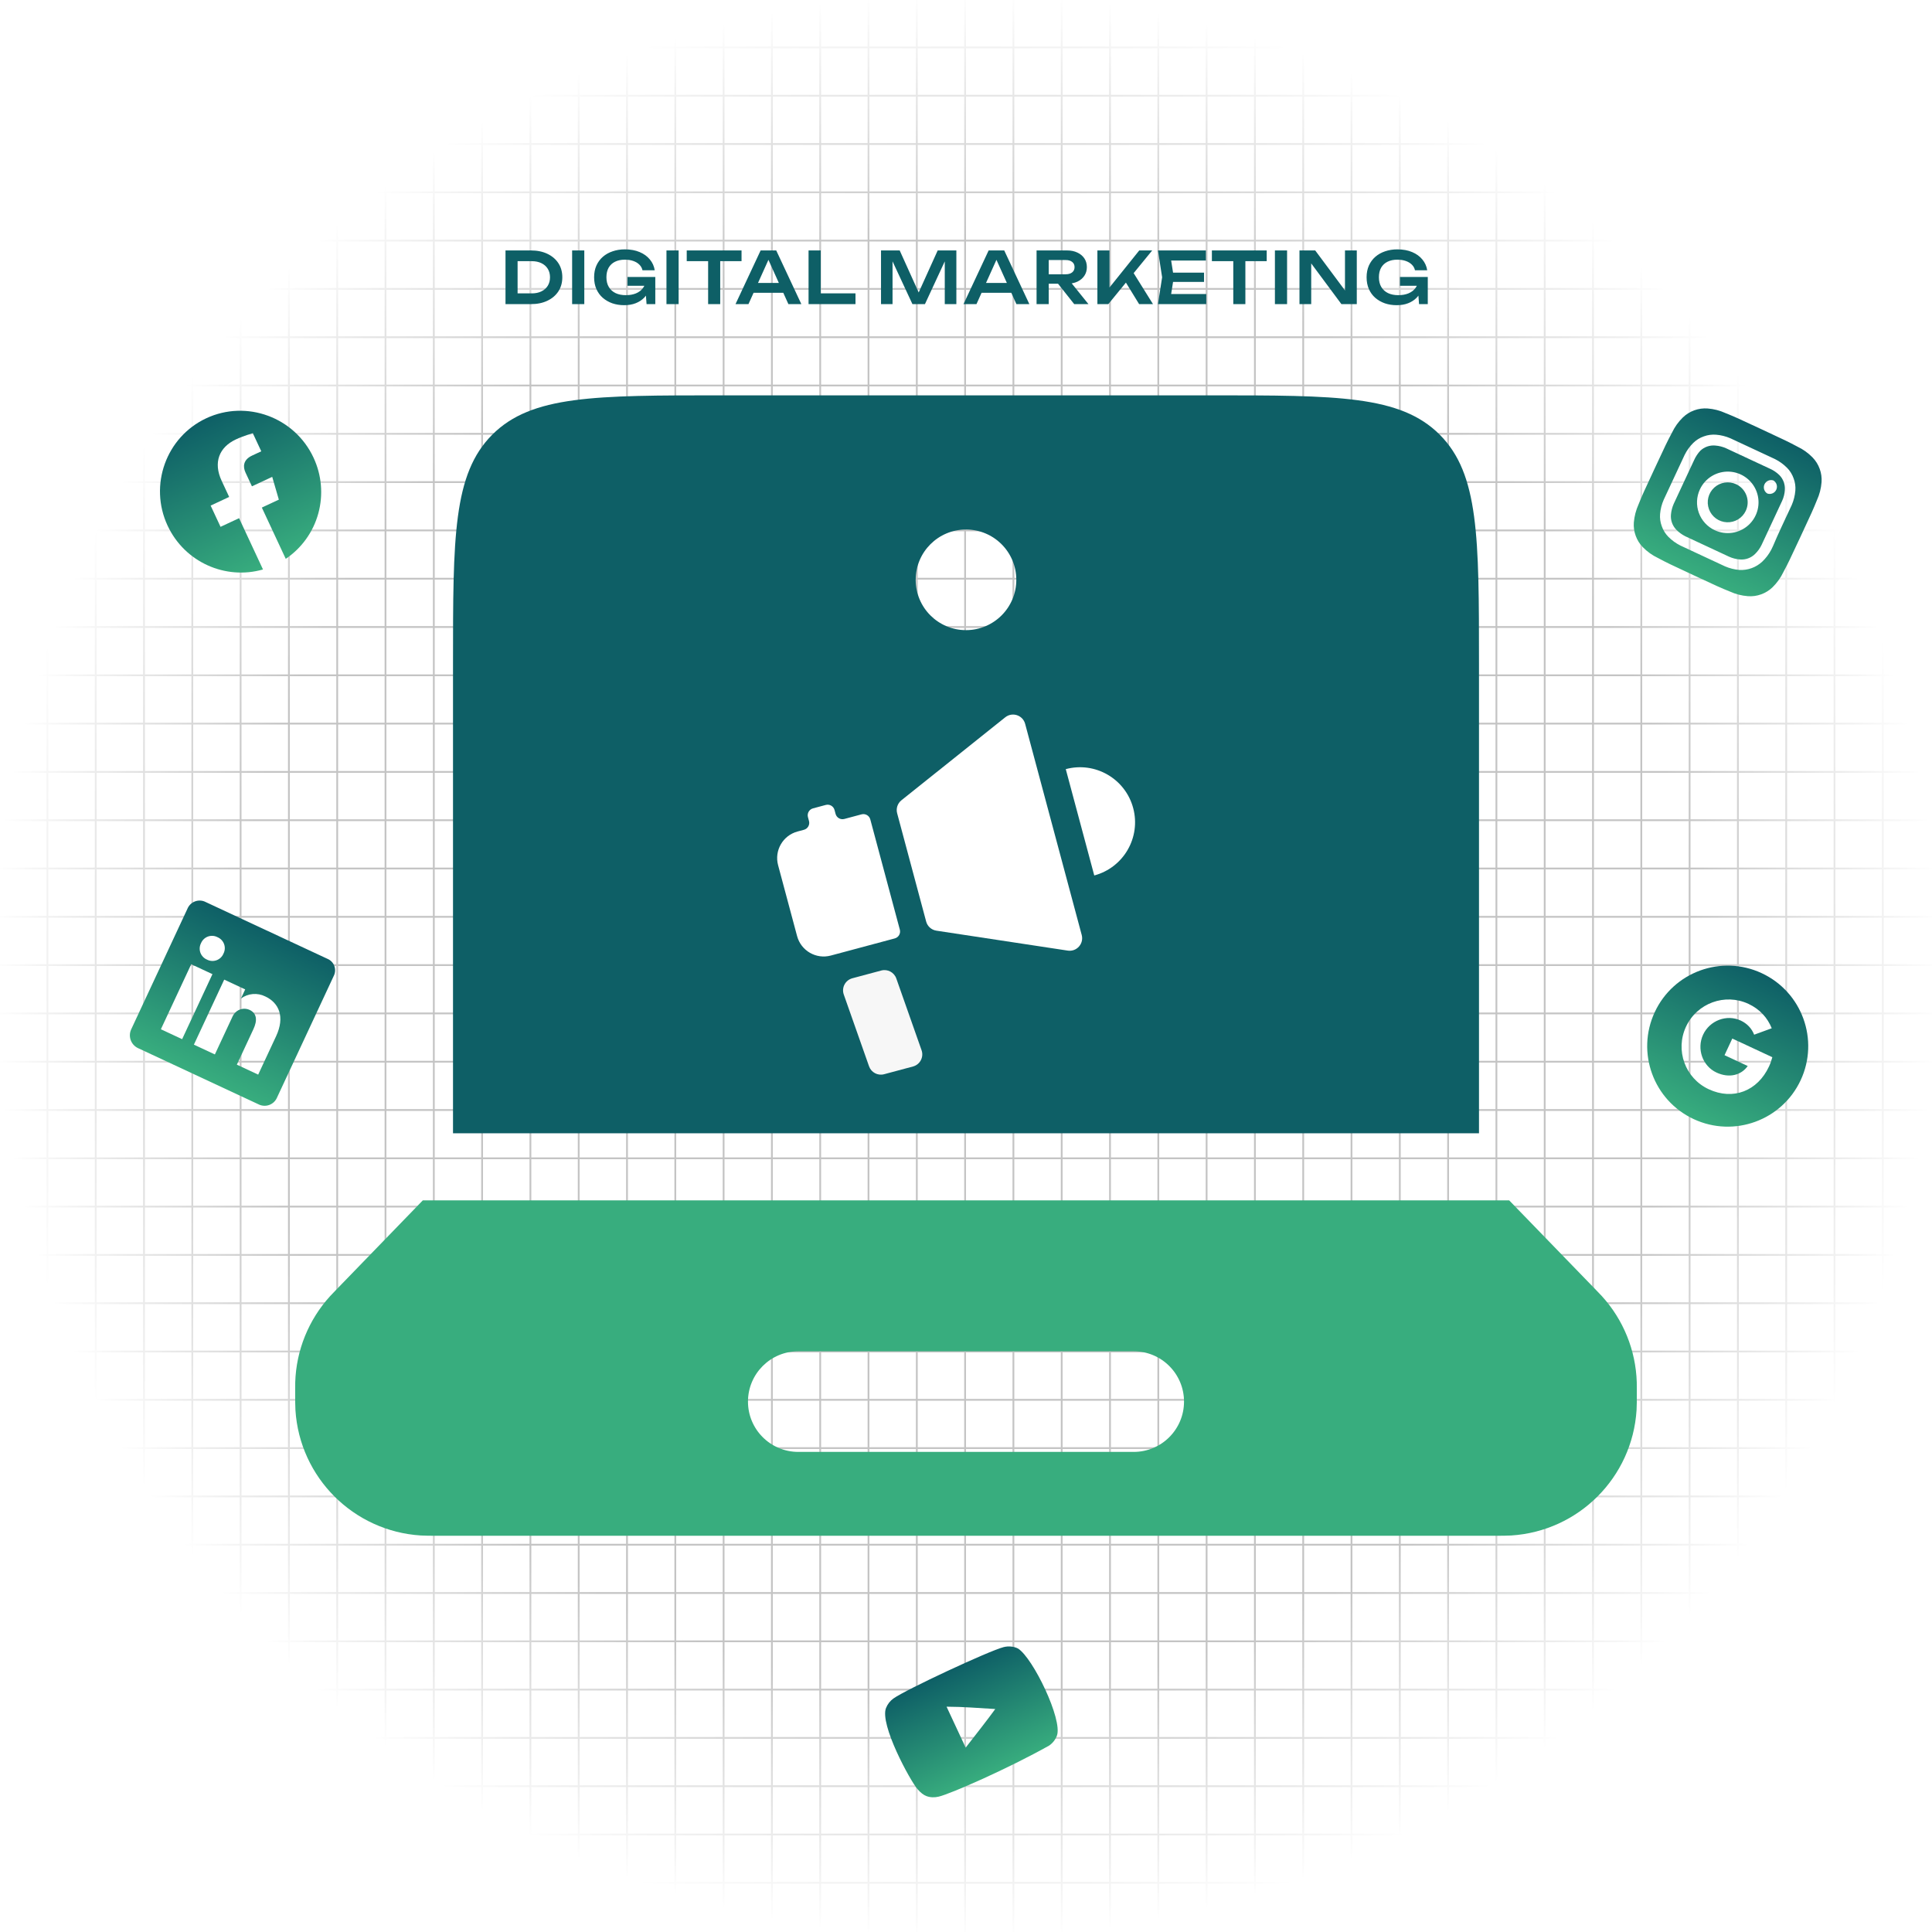
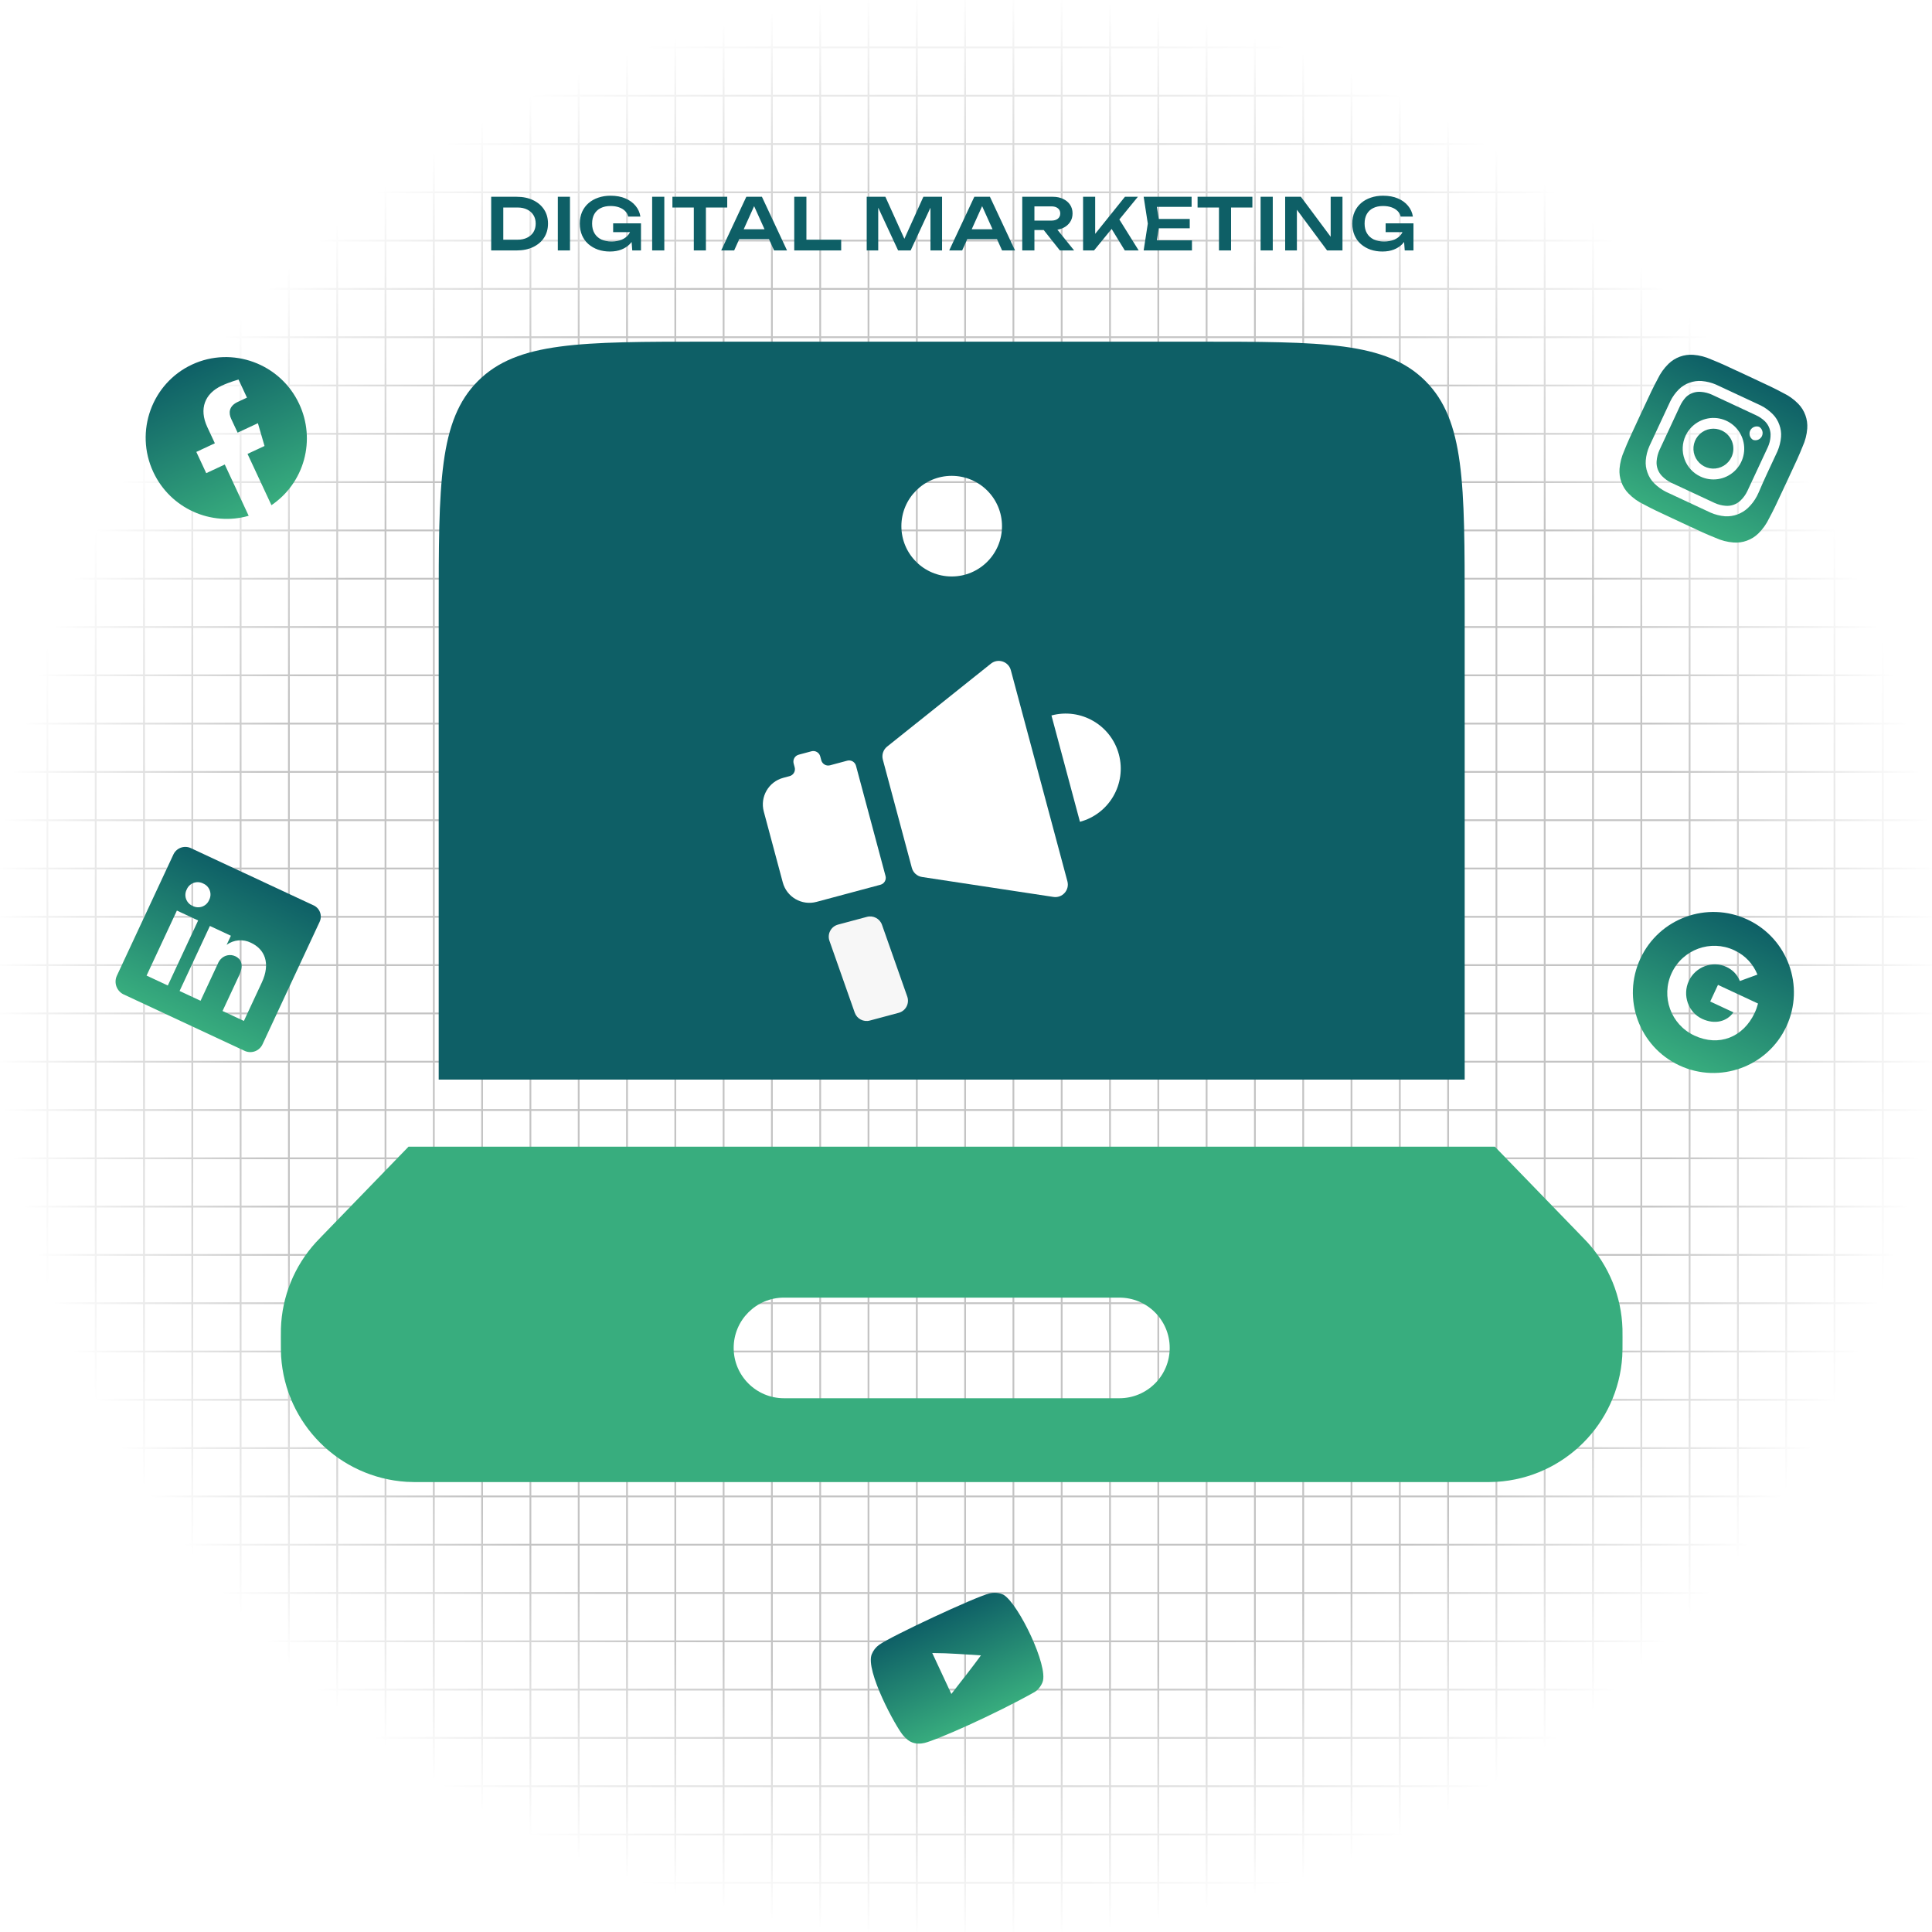
<svg xmlns="http://www.w3.org/2000/svg" width="1080" height="1080" viewBox="0 0 1080 1080" fill="none">
  <g clip-path="url(#clip0_240_99)">
    <rect width="1080" height="1080" fill="white" />
    <line y1="26.5" x2="1080" y2="26.5" stroke="#C4C4C4" />
    <line y1="53.5" x2="1080" y2="53.5" stroke="#C4C4C4" />
    <line y1="80.5" x2="1080" y2="80.5" stroke="#C4C4C4" />
    <line y1="107.5" x2="1080" y2="107.5" stroke="#C4C4C4" />
    <line y1="134.5" x2="1080" y2="134.5" stroke="#C4C4C4" />
    <line y1="161.5" x2="1080" y2="161.5" stroke="#C4C4C4" />
    <line y1="188.5" x2="1080" y2="188.5" stroke="#C4C4C4" />
    <line y1="215.5" x2="1080" y2="215.5" stroke="#C4C4C4" />
    <line y1="242.5" x2="1080" y2="242.5" stroke="#C4C4C4" />
    <line y1="269.5" x2="1080" y2="269.5" stroke="#C4C4C4" />
    <line y1="296.5" x2="1080" y2="296.5" stroke="#C4C4C4" />
    <line y1="323.5" x2="1080" y2="323.5" stroke="#C4C4C4" />
    <line y1="350.5" x2="1080" y2="350.5" stroke="#C4C4C4" />
    <line y1="377.5" x2="1080" y2="377.5" stroke="#C4C4C4" />
    <line y1="404.5" x2="1080" y2="404.5" stroke="#C4C4C4" />
    <line y1="431.5" x2="1080" y2="431.5" stroke="#C4C4C4" />
    <line y1="458.5" x2="1080" y2="458.5" stroke="#C4C4C4" />
    <line y1="485.5" x2="1080" y2="485.5" stroke="#C4C4C4" />
    <line y1="512.5" x2="1080" y2="512.5" stroke="#C4C4C4" />
    <line y1="539.5" x2="1080" y2="539.5" stroke="#C4C4C4" />
    <line y1="566.5" x2="1080" y2="566.5" stroke="#C4C4C4" />
    <line y1="593.5" x2="1080" y2="593.5" stroke="#C4C4C4" />
    <line y1="620.5" x2="1080" y2="620.5" stroke="#C4C4C4" />
    <line y1="647.5" x2="1080" y2="647.5" stroke="#C4C4C4" />
    <line y1="674.5" x2="1080" y2="674.5" stroke="#C4C4C4" />
    <line y1="701.5" x2="1080" y2="701.5" stroke="#C4C4C4" />
    <line y1="728.5" x2="1080" y2="728.5" stroke="#C4C4C4" />
    <line y1="755.5" x2="1080" y2="755.5" stroke="#C4C4C4" />
    <line y1="782.5" x2="1080" y2="782.5" stroke="#C4C4C4" />
    <line y1="809.5" x2="1080" y2="809.5" stroke="#C4C4C4" />
    <line y1="836.5" x2="1080" y2="836.5" stroke="#C4C4C4" />
    <line y1="863.5" x2="1080" y2="863.5" stroke="#C4C4C4" />
    <line y1="890.5" x2="1080" y2="890.5" stroke="#C4C4C4" />
    <line y1="917.5" x2="1080" y2="917.5" stroke="#C4C4C4" />
    <line y1="944.5" x2="1080" y2="944.5" stroke="#C4C4C4" />
    <line y1="971.5" x2="1080" y2="971.5" stroke="#C4C4C4" />
    <line y1="998.5" x2="1080" y2="998.5" stroke="#C4C4C4" />
    <line y1="1025.5" x2="1080" y2="1025.5" stroke="#C4C4C4" />
    <line y1="1052.5" x2="1080" y2="1052.5" stroke="#C4C4C4" />
    <line x1="26.5" y1="1080" x2="26.5" stroke="#C4C4C4" />
    <line x1="53.5" y1="1080" x2="53.5" stroke="#C4C4C4" />
    <line x1="80.5" y1="1080" x2="80.5" stroke="#C4C4C4" />
    <line x1="107.5" y1="1080" x2="107.5" stroke="#C4C4C4" />
    <line x1="134.5" y1="1080" x2="134.5" stroke="#C4C4C4" />
    <line x1="161.5" y1="1080" x2="161.5" stroke="#C4C4C4" />
    <line x1="188.5" y1="1080" x2="188.5" stroke="#C4C4C4" />
    <line x1="215.5" y1="1080" x2="215.5" stroke="#C4C4C4" />
    <line x1="242.5" y1="1080" x2="242.5" stroke="#C4C4C4" />
    <line x1="269.5" y1="1080" x2="269.5" stroke="#C4C4C4" />
    <line x1="296.5" y1="1080" x2="296.5" stroke="#C4C4C4" />
    <line x1="323.5" y1="1080" x2="323.5" stroke="#C4C4C4" />
    <line x1="350.5" y1="1080" x2="350.5" stroke="#C4C4C4" />
    <line x1="377.5" y1="1080" x2="377.5" stroke="#C4C4C4" />
    <line x1="404.5" y1="1080" x2="404.5" stroke="#C4C4C4" />
    <line x1="431.5" y1="1080" x2="431.5" stroke="#C4C4C4" />
    <line x1="458.5" y1="1080" x2="458.5" stroke="#C4C4C4" />
    <line x1="485.5" y1="1080" x2="485.5" stroke="#C4C4C4" />
    <line x1="512.5" y1="1080" x2="512.5" stroke="#C4C4C4" />
    <line x1="539.5" y1="1080" x2="539.5" stroke="#C4C4C4" />
    <line x1="566.5" y1="1080" x2="566.5" stroke="#C4C4C4" />
    <line x1="593.5" y1="1080" x2="593.5" stroke="#C4C4C4" />
    <line x1="620.5" y1="1080" x2="620.5" stroke="#C4C4C4" />
    <line x1="647.5" y1="1080" x2="647.5" stroke="#C4C4C4" />
    <line x1="674.5" y1="1080" x2="674.5" stroke="#C4C4C4" />
    <line x1="701.5" y1="1080" x2="701.5" stroke="#C4C4C4" />
    <line x1="728.5" y1="1080" x2="728.5" stroke="#C4C4C4" />
    <line x1="755.5" y1="1080" x2="755.5" stroke="#C4C4C4" />
    <line x1="782.5" y1="1080" x2="782.5" stroke="#C4C4C4" />
    <line x1="809.5" y1="1080" x2="809.5" stroke="#C4C4C4" />
    <line x1="836.5" y1="1080" x2="836.5" stroke="#C4C4C4" />
    <line x1="863.5" y1="1080" x2="863.5" stroke="#C4C4C4" />
    <line x1="890.5" y1="1080" x2="890.5" stroke="#C4C4C4" />
    <line x1="917.5" y1="1080" x2="917.5" stroke="#C4C4C4" />
    <line x1="944.5" y1="1080" x2="944.5" stroke="#C4C4C4" />
    <line x1="971.5" y1="1080" x2="971.5" stroke="#C4C4C4" />
    <line x1="998.5" y1="1080" x2="998.5" stroke="#C4C4C4" />
    <line x1="1025.5" y1="1080" x2="1025.5" stroke="#C4C4C4" />
    <line x1="1052.5" y1="1080" x2="1052.5" stroke="#C4C4C4" />
    <rect width="1080" height="1080" fill="url(#paint0_radial_240_99)" />
-     <path d="M115.338 233.798C92.906 244.257 83.127 271.201 93.686 293.845C103.233 314.319 126.084 324.352 147.011 318.332L133.645 289.669L123.286 294.499L117.749 282.625L128.108 277.794L123.888 268.744C119.095 258.467 122.537 249.982 131.876 245.627C136.322 243.554 141.334 242.164 141.334 242.164L146.05 252.278L140.912 254.674C135.854 257.033 135.734 260.927 137.242 264.162L140.832 271.86L152.17 266.573L155.872 279.304L146.369 283.735L159.735 312.399C168.635 306.393 175.091 297.389 177.936 287.012C180.782 276.635 179.831 265.568 175.254 255.809C164.695 233.165 137.769 223.338 115.338 233.798Z" fill="url(#paint1_linear_240_99)" />
-     <path d="M970.518 270.687C968.517 269.754 966.285 269.436 964.103 269.772C961.922 270.107 959.889 271.082 958.262 272.574C956.634 274.065 955.486 276.005 954.961 278.149C954.436 280.293 954.559 282.544 955.314 284.619C956.069 286.693 957.422 288.496 959.202 289.802C960.982 291.107 963.109 291.855 965.314 291.951C967.52 292.047 969.704 291.488 971.591 290.342C973.478 289.197 974.983 287.519 975.916 285.518C976.535 284.19 976.887 282.753 976.951 281.288C977.014 279.824 976.789 278.362 976.288 276.985C975.787 275.608 975.019 274.343 974.029 273.262C973.039 272.182 971.846 271.307 970.518 270.687ZM1015.68 279.58C1017.12 276.42 1018 273.029 1018.26 269.564C1018.45 267.026 1018.09 264.477 1017.22 262.085C1016.35 259.694 1014.99 257.514 1013.21 255.69C1010.78 253.204 1007.93 251.169 1004.79 249.679C999.664 246.94 998.115 246.218 984.819 240.018C971.523 233.818 969.974 233.095 964.579 230.928C961.42 229.48 958.029 228.605 954.564 228.342C952.025 228.155 949.476 228.509 947.085 229.379C944.693 230.25 942.514 231.617 940.69 233.392C938.204 235.821 936.169 238.671 934.679 241.811C931.94 246.939 931.217 248.488 925.017 261.784C918.818 275.079 918.095 276.629 915.927 282.023C914.497 285.204 913.617 288.605 913.323 292.08C913.137 294.607 913.495 297.144 914.372 299.52C915.231 301.919 916.603 304.1 918.392 305.913C920.82 308.399 923.671 310.434 926.81 311.924C931.938 314.663 933.488 315.386 946.783 321.586C960.079 327.785 961.629 328.508 967.023 330.676C970.182 332.123 973.574 332.998 977.039 333.261C979.578 333.466 982.131 333.115 984.52 332.231C986.904 331.375 989.078 330.019 990.894 328.252C993.385 325.808 995.426 322.945 996.924 319.793C999.663 314.665 1000.39 313.115 1006.59 299.819C1012.78 286.524 1013.51 284.974 1015.68 279.58ZM990.102 307.376C988.798 309.832 987.104 312.061 985.088 313.976C983.384 315.563 981.378 316.791 979.19 317.588C977.002 318.384 974.676 318.733 972.35 318.612C969.577 318.379 966.859 317.699 964.303 316.597C961.081 315.095 960.225 314.695 951.823 310.778C943.422 306.86 942.565 306.461 939.343 304.958C936.856 303.708 934.588 302.064 932.627 300.089C930.955 298.394 929.688 296.343 928.92 294.09C928.124 291.938 927.807 289.638 927.991 287.351C928.219 284.578 928.914 281.864 930.046 279.322C931.549 276.101 931.948 275.244 935.866 266.843C939.784 258.441 940.183 257.585 941.685 254.363C942.904 251.862 944.537 249.585 946.514 247.627C948.209 245.955 950.26 244.688 952.513 243.92C954.668 243.136 956.965 242.819 959.252 242.991C962.026 243.224 964.743 243.905 967.299 245.006C970.521 246.508 971.378 246.908 979.779 250.826C988.181 254.743 989.037 255.143 992.259 256.645C994.746 257.895 997.014 259.54 998.975 261.515C1000.65 263.209 1001.91 265.26 1002.68 267.513C1003.48 269.666 1003.8 271.965 1003.61 274.252C1003.38 277.026 1002.7 279.744 1001.6 282.3C1000.09 285.522 999.695 286.378 995.777 294.78C991.86 303.181 991.746 304.171 990.121 307.336L990.102 307.376ZM997.726 273.99C997.855 272.447 997.647 270.893 997.117 269.438C996.587 267.982 995.748 266.658 994.657 265.558C993.14 264.088 991.377 262.896 989.447 262.037C986.266 260.553 985.369 260.135 977.212 256.331C969.055 252.528 968.158 252.109 964.977 250.626C963.044 249.748 960.971 249.218 958.854 249.062C957.341 248.921 955.815 249.103 954.377 249.597C952.94 250.091 951.624 250.885 950.517 251.927C949.078 253.467 947.902 255.234 947.036 257.156C945.553 260.337 945.134 261.234 941.331 269.391C937.527 277.548 937.109 278.445 935.626 281.626C934.77 283.567 934.241 285.636 934.061 287.749C933.933 289.293 934.14 290.846 934.67 292.302C935.2 293.757 936.04 295.081 937.13 296.181C938.572 297.632 940.236 298.844 942.06 299.771C945.241 301.254 946.139 301.672 954.295 305.476C962.452 309.279 963.349 309.698 966.531 311.181C968.463 312.06 970.536 312.589 972.653 312.745C974.197 312.874 975.75 312.666 977.206 312.136C978.662 311.607 979.985 310.767 981.085 309.676C982.607 308.196 983.854 306.458 984.77 304.543C986.253 301.361 986.672 300.464 990.475 292.307C994.279 284.151 994.697 283.253 996.181 280.072C997.08 278.147 997.61 276.07 997.745 273.95L997.726 273.99ZM958.536 296.381C956.492 295.428 954.657 294.081 953.134 292.417C951.611 290.753 950.432 288.806 949.663 286.685C948.895 284.565 948.552 282.314 948.655 280.061C948.758 277.808 949.304 275.597 950.263 273.556C951.7 270.473 954.02 267.886 956.929 266.122C959.838 264.358 963.205 263.497 966.603 263.648C970.001 263.798 973.279 264.954 976.02 266.968C978.762 268.982 980.844 271.764 982.003 274.963C983.162 278.161 983.347 281.631 982.533 284.934C981.719 288.237 979.943 291.224 977.43 293.517C974.918 295.811 971.781 297.307 968.418 297.817C965.055 298.326 961.616 297.827 958.536 296.381ZM987.953 275.888C987.096 275.372 986.46 274.558 986.168 273.601C985.876 272.644 985.948 271.613 986.371 270.707C986.794 269.8 987.537 269.082 988.458 268.691C989.378 268.3 990.411 268.263 991.357 268.588C992.214 269.104 992.85 269.918 993.142 270.875C993.435 271.832 993.362 272.863 992.939 273.769C992.517 274.676 991.773 275.394 990.853 275.785C989.932 276.176 988.899 276.213 987.953 275.888Z" fill="url(#paint2_linear_240_99)" />
-     <path d="M183.075 535.999L115.019 504.264C114.161 503.814 113.222 503.537 112.257 503.45C111.292 503.363 110.319 503.468 109.395 503.757C108.47 504.046 107.611 504.515 106.868 505.137C106.125 505.759 105.512 506.521 105.063 507.38L73.257 575.589C72.452 577.449 72.39 579.547 73.083 581.451C73.776 583.355 75.172 584.922 76.984 585.83L145.04 617.565C146.862 618.318 148.907 618.327 150.736 617.59C152.564 616.853 154.031 615.43 154.822 613.624L186.629 545.414C187.042 544.567 187.277 543.645 187.321 542.704C187.364 541.762 187.215 540.822 186.882 539.94C186.55 539.059 186.04 538.255 185.386 537.577C184.731 536.899 183.945 536.362 183.075 535.999ZM101.812 580.899L89.934 575.36L106.884 539.012L118.762 544.551L101.812 580.899ZM115.67 536.407C114.828 536.049 114.069 535.521 113.44 534.856C112.812 534.191 112.328 533.403 112.018 532.542C111.709 531.68 111.581 530.765 111.642 529.852C111.703 528.939 111.953 528.048 112.375 527.236C112.729 526.381 113.258 525.61 113.927 524.972C114.597 524.333 115.392 523.842 116.263 523.529C117.133 523.216 118.059 523.089 118.982 523.155C119.905 523.221 120.803 523.48 121.62 523.913C122.463 524.271 123.222 524.799 123.85 525.464C124.479 526.129 124.963 526.917 125.273 527.778C125.582 528.639 125.71 529.555 125.649 530.468C125.587 531.381 125.338 532.272 124.916 533.084C124.562 533.939 124.033 534.71 123.364 535.348C122.694 535.986 121.899 536.478 121.028 536.791C120.158 537.104 119.231 537.231 118.309 537.165C117.386 537.099 116.487 536.84 115.67 536.407ZM144.329 600.724L132.4 595.162L141.671 575.28C143.881 570.539 143.72 566.492 139.489 564.519C138.17 563.917 136.696 563.739 135.271 564.007C133.845 564.276 132.538 564.979 131.528 566.02C130.762 566.796 130.163 567.72 129.765 568.736L120.114 589.433L108.389 583.965L125.338 547.618L137.063 553.085L134.686 558.183C136.621 556.754 138.914 555.888 141.311 555.68C143.708 555.472 146.115 555.931 148.268 557.006C155.966 560.596 159.4 568.404 154.337 579.262L144.329 600.724Z" fill="url(#paint3_linear_240_99)" />
-     <path fill-rule="evenodd" clip-rule="evenodd" d="M539.811 976.939L529.138 954.052C539.046 954.087 547.061 954.845 556.36 955.357C551.809 961.624 545.994 968.986 539.811 976.939ZM569.111 921.555C566.848 920.362 563.789 920.038 561.024 920.748C552.887 922.814 506.252 944.556 499.445 949.463C497.584 950.796 496.199 952.567 495.308 954.73C491.58 963.896 508.896 995.653 512.952 1000.21C514.687 1002.2 516.32 1003.45 517.911 1004.03C519.978 1004.81 522.353 1004.91 524.757 1004.33C531.505 1002.73 563.545 988.658 586.519 975.761C588.534 974.356 590 972.43 590.834 970.219C594.078 961.309 577.551 926.948 569.111 921.555Z" fill="url(#paint4_linear_240_99)" />
-     <path fill-rule="evenodd" clip-rule="evenodd" d="M984.819 544.018C962.294 533.514 935.52 543.26 925.018 565.783C914.514 588.308 924.259 615.082 946.783 625.586C969.307 636.088 996.082 626.344 1006.59 603.819C1017.09 581.295 1007.34 554.521 984.819 544.018ZM955.155 608.877C942.009 602.747 936.339 587.108 942.485 573.929C948.63 560.75 964.255 555.041 977.401 561.17C983.825 564.166 988.087 569.039 990.414 574.807L980.57 578.403L980.577 578.388C979.192 574.838 976.595 572.139 973.056 570.488C965.204 566.827 955.724 570.501 952.054 578.373C948.384 586.244 951.655 595.883 959.507 599.545C966.63 602.866 973.382 601.042 976.993 595.901L964.025 589.854L968.363 580.551L990.743 590.987C990.297 592.72 989.681 594.466 988.868 596.211C982.513 609.837 968.895 615.284 955.155 608.877Z" fill="url(#paint5_linear_240_99)" />
-     <path fill-rule="evenodd" clip-rule="evenodd" d="M892.166 721.093C893.835 722.818 894.671 723.68 895.451 724.535C907.493 737.758 914.411 754.843 914.963 772.715C915 773.874 915 775.074 915 777.474C915 783.069 915 785.866 914.85 788.229C912.469 825.928 882.428 855.969 844.729 858.35C842.366 858.5 839.569 858.5 833.974 858.5H246.025C240.43 858.5 237.633 858.5 235.27 858.35C197.574 855.969 167.531 825.928 165.149 788.229C165 785.866 165 783.069 165 777.474C165 775.074 165 773.874 165.036 772.715C165.588 754.843 172.508 737.758 184.548 724.535C185.328 723.68 186.162 722.817 187.831 721.096L236.367 671H843.634L892.166 721.093ZM418.125 783.5C418.125 767.967 430.717 755.375 446.25 755.375H633.75C649.283 755.375 661.875 767.967 661.875 783.5C661.875 799.033 649.283 811.625 633.75 811.625H446.25C430.717 811.625 418.125 799.033 418.125 783.5Z" fill="#38AD7E" />
-     <path fill-rule="evenodd" clip-rule="evenodd" d="M253.235 371C253.235 300.289 253.235 264.934 275.202 242.967C297.169 221 332.525 221 403.235 221H676.766C747.476 221 782.831 221 804.799 242.967C826.766 264.934 826.766 300.289 826.766 371V633.5H253.235V371ZM540 352.25C555.533 352.25 568.125 339.658 568.125 324.125C568.125 308.592 555.533 296 540 296C524.468 296 511.875 308.592 511.875 324.125C511.875 339.658 524.468 352.25 540 352.25Z" fill="#0E5F66" />
-     <path d="M296.818 140C300.312 140 303.365 140.627 305.978 141.88C308.618 143.133 310.672 144.88 312.138 147.12C313.605 149.36 314.338 151.987 314.338 155C314.338 157.987 313.605 160.613 312.138 162.88C310.672 165.12 308.618 166.867 305.978 168.12C303.365 169.373 300.312 170 296.818 170H282.578V140H296.818ZM289.338 167.32L285.898 164H297.338C299.365 164 301.138 163.627 302.658 162.88C304.205 162.133 305.392 161.08 306.218 159.72C307.045 158.36 307.458 156.787 307.458 155C307.458 153.187 307.045 151.613 306.218 150.28C305.392 148.92 304.205 147.867 302.658 147.12C301.138 146.373 299.365 146 297.338 146H285.898L289.338 142.68V167.32ZM319.824 140H326.624V170H319.824V140ZM363.913 157C363.887 158.813 363.527 160.547 362.833 162.2C362.167 163.827 361.207 165.28 359.953 166.56C358.7 167.813 357.153 168.8 355.313 169.52C353.473 170.24 351.34 170.6 348.913 170.6C346.567 170.6 344.367 170.253 342.313 169.56C340.287 168.84 338.5 167.813 336.953 166.48C335.433 165.147 334.247 163.52 333.393 161.6C332.54 159.653 332.113 157.453 332.113 155C332.113 152.547 332.54 150.36 333.393 148.44C334.273 146.493 335.487 144.853 337.033 143.52C338.58 142.187 340.393 141.173 342.473 140.48C344.553 139.76 346.82 139.4 349.273 139.4C352.473 139.4 355.247 139.907 357.593 140.92C359.94 141.907 361.833 143.28 363.273 145.04C364.74 146.8 365.647 148.813 365.993 151.08H359.153C358.887 149.853 358.3 148.8 357.393 147.92C356.513 147.04 355.38 146.36 353.993 145.88C352.633 145.4 351.06 145.16 349.273 145.16C347.167 145.16 345.34 145.547 343.793 146.32C342.273 147.067 341.087 148.173 340.233 149.64C339.407 151.107 338.993 152.893 338.993 155C338.993 157.107 339.433 158.907 340.313 160.4C341.193 161.893 342.447 163.04 344.073 163.84C345.7 164.613 347.62 165 349.833 165C351.993 165 353.887 164.667 355.513 164C357.14 163.307 358.42 162.347 359.353 161.12C360.313 159.867 360.86 158.387 360.993 156.68L363.913 157ZM350.753 159.76V154.84H366.313V170H361.433L360.513 157.84L361.913 159.76H350.753ZM372.557 140H379.357V170H372.557V140ZM395.846 143.04H402.606V170H395.846V143.04ZM383.886 140H414.526V146H383.886V140ZM418.998 163.68V158.16H439.798V163.68H418.998ZM433.918 140L447.958 170H440.718L428.438 142.76H430.678L418.398 170H411.158L425.198 140H433.918ZM458.788 140V167L455.708 164H478.228V170H451.988V140H458.788ZM534.614 140V170H528.134V142.28L529.854 142.4L517.054 170H510.054L497.254 142.48L498.934 142.32V170H492.494V140H502.934L515.014 166.72H512.094L524.174 140H534.614ZM546.456 163.68V158.16H567.256V163.68H546.456ZM561.376 140L575.416 170H568.176L555.896 142.76H558.136L545.856 170H538.616L552.656 140H561.376ZM584.166 153.32H595.726C597.246 153.32 598.446 152.973 599.326 152.28C600.232 151.56 600.686 150.573 600.686 149.32C600.686 148.067 600.232 147.093 599.326 146.4C598.446 145.707 597.246 145.36 595.726 145.36H583.166L586.246 141.88V170H579.446V140H596.526C598.712 140 600.632 140.4 602.286 141.2C603.939 141.973 605.232 143.053 606.166 144.44C607.099 145.827 607.566 147.453 607.566 149.32C607.566 151.16 607.099 152.773 606.166 154.16C605.232 155.547 603.939 156.64 602.286 157.44C600.632 158.213 598.712 158.6 596.526 158.6H584.166V153.32ZM589.366 155.96H597.126L608.446 170H600.486L589.366 155.96ZM613.449 170V140H620.209V164.48L618.289 163.12L636.849 140H644.089L619.569 170H613.449ZM627.769 155.32L632.649 150.96L644.529 170H636.769L627.769 155.32ZM673.072 152.4V157.6H651.592V152.4H673.072ZM656.152 155L654.152 167.72L651.192 164.36H674.312V170H647.312L649.632 155L647.312 140H674.112V145.64H651.192L654.152 142.28L656.152 155ZM689.413 143.04H696.173V170H689.413V143.04ZM677.453 140H708.093V146H677.453V140ZM712.685 140H719.485V170H712.685V140ZM754.214 165.52L751.854 165.88V140H758.454V170H749.854L730.654 144.12L732.974 143.76V170H726.414V140H735.214L754.214 165.52ZM795.738 157C795.712 158.813 795.352 160.547 794.658 162.2C793.992 163.827 793.032 165.28 791.778 166.56C790.525 167.813 788.978 168.8 787.138 169.52C785.298 170.24 783.165 170.6 780.738 170.6C778.392 170.6 776.192 170.253 774.138 169.56C772.112 168.84 770.325 167.813 768.778 166.48C767.258 165.147 766.072 163.52 765.218 161.6C764.365 159.653 763.938 157.453 763.938 155C763.938 152.547 764.365 150.36 765.218 148.44C766.098 146.493 767.312 144.853 768.858 143.52C770.405 142.187 772.218 141.173 774.298 140.48C776.378 139.76 778.645 139.4 781.098 139.4C784.298 139.4 787.072 139.907 789.418 140.92C791.765 141.907 793.658 143.28 795.098 145.04C796.565 146.8 797.472 148.813 797.818 151.08H790.978C790.712 149.853 790.125 148.8 789.218 147.92C788.338 147.04 787.205 146.36 785.818 145.88C784.458 145.4 782.885 145.16 781.098 145.16C778.992 145.16 777.165 145.547 775.618 146.32C774.098 147.067 772.912 148.173 772.058 149.64C771.232 151.107 770.818 152.893 770.818 155C770.818 157.107 771.258 158.907 772.138 160.4C773.018 161.893 774.272 163.04 775.898 163.84C777.525 164.613 779.445 165 781.658 165C783.818 165 785.712 164.667 787.338 164C788.965 163.307 790.245 162.347 791.178 161.12C792.138 159.867 792.685 158.387 792.818 156.68L795.738 157ZM782.578 159.76V154.84H798.138V170H793.258L792.338 157.84L793.738 159.76H782.578Z" fill="#0E5F66" />
-     <path d="M503.904 447.353C501.732 449.089 500.793 451.947 501.513 454.633L517.725 515.137C518.445 517.823 520.686 519.828 523.436 520.246L596.873 531.39C601.864 532.148 605.992 527.534 604.685 522.658L573.062 404.639C571.755 399.763 565.874 397.831 561.93 400.982L503.904 447.353Z" fill="white" />
-     <path d="M595.771 429.946L611.698 489.387C628.112 484.989 637.853 468.117 633.455 451.703C629.056 435.289 612.185 425.548 595.771 429.946Z" fill="white" />
-     <path d="M471.993 457.803C469.859 458.375 467.666 457.108 467.094 454.975L466.51 452.795C465.939 450.661 463.745 449.395 461.611 449.966L454.478 451.878C452.344 452.45 451.078 454.643 451.65 456.777L452.234 458.956C452.806 461.09 451.539 463.283 449.405 463.855L445.839 464.811C437.632 467.01 432.762 475.446 434.961 483.653L445.579 523.28C447.778 531.487 456.214 536.358 464.421 534.159L500.184 524.576C502.318 524.004 503.585 521.811 503.013 519.677L486.502 458.057C485.93 455.923 483.736 454.656 481.603 455.228L471.993 457.803Z" fill="white" />
-     <path d="M501.037 546.966C499.822 543.516 496.155 541.582 492.622 542.529L476.465 546.858C472.526 547.914 470.319 552.099 471.674 555.945L485.801 596.066C487.016 599.516 490.682 601.449 494.216 600.502L510.373 596.173C514.312 595.117 516.518 590.932 515.164 587.086L501.037 546.966Z" fill="#F7F7F7" />
+     <path d="M107.338 203.798C84.906 214.257 75.127 241.201 85.686 263.845C95.233 284.319 118.084 294.352 139.011 288.332L125.645 259.669L115.286 264.499L109.749 252.625L120.108 247.794L115.888 238.744C111.095 228.467 114.537 219.982 123.876 215.627C128.322 213.554 133.334 212.164 133.334 212.164L138.05 222.278L132.912 224.674C127.854 227.033 127.734 230.927 129.242 234.162L132.832 241.86L144.17 236.573L147.872 249.304L138.369 253.735L151.735 282.399C160.635 276.393 167.091 267.389 169.936 257.012C172.782 246.635 171.831 235.568 167.254 225.809C156.695 203.165 129.769 193.338 107.338 203.798Z" fill="url(#paint1_linear_240_99)" />
+     <path d="M962.518 240.687C960.517 239.754 958.285 239.436 956.103 239.772C953.922 240.107 951.889 241.082 950.262 242.574C948.634 244.065 947.486 246.005 946.961 248.149C946.436 250.293 946.559 252.544 947.314 254.619C948.069 256.693 949.422 258.496 951.202 259.802C952.982 261.107 955.109 261.855 957.314 261.951C959.52 262.047 961.704 261.488 963.591 260.342C965.478 259.197 966.983 257.519 967.916 255.518C968.535 254.19 968.887 252.753 968.951 251.288C969.014 249.824 968.789 248.362 968.288 246.985C967.787 245.608 967.019 244.343 966.029 243.262C965.039 242.182 963.846 241.307 962.518 240.687ZM1007.68 249.58C1009.12 246.42 1010 243.029 1010.26 239.564C1010.45 237.026 1010.09 234.477 1009.22 232.085C1008.35 229.694 1006.99 227.514 1005.21 225.69C1002.78 223.204 999.932 221.169 996.792 219.679C991.664 216.94 990.115 216.218 976.819 210.018C963.523 203.818 961.974 203.095 956.579 200.928C953.42 199.48 950.029 198.605 946.564 198.342C944.025 198.155 941.477 198.509 939.085 199.379C936.693 200.25 934.514 201.617 932.69 203.392C930.204 205.821 928.169 208.671 926.679 211.811C923.94 216.939 923.217 218.488 917.017 231.784C910.818 245.079 910.095 246.629 907.927 252.023C906.497 255.204 905.617 258.605 905.323 262.08C905.137 264.607 905.495 267.144 906.372 269.52C907.231 271.919 908.603 274.1 910.392 275.913C912.82 278.399 915.671 280.434 918.81 281.924C923.938 284.663 925.488 285.386 938.783 291.586C952.079 297.785 953.629 298.508 959.023 300.676C962.182 302.123 965.574 302.998 969.039 303.261C971.578 303.466 974.131 303.115 976.52 302.231C978.904 301.375 981.078 300.019 982.894 298.252C985.385 295.808 987.426 292.945 988.924 289.793C991.663 284.665 992.385 283.115 998.585 269.819C1004.78 256.524 1005.51 254.974 1007.68 249.58ZM982.102 277.376C980.798 279.832 979.104 282.061 977.088 283.976C975.384 285.563 973.378 286.791 971.19 287.588C969.002 288.384 966.676 288.733 964.35 288.612C961.577 288.379 958.859 287.699 956.303 286.597C953.081 285.095 952.225 284.695 943.823 280.778C935.422 276.86 934.565 276.461 931.343 274.958C928.856 273.708 926.588 272.064 924.627 270.089C922.955 268.394 921.688 266.343 920.92 264.09C920.124 261.938 919.807 259.638 919.991 257.351C920.219 254.578 920.914 251.864 922.046 249.322C923.549 246.101 923.948 245.244 927.866 236.843C931.784 228.441 932.183 227.585 933.685 224.363C934.904 221.862 936.537 219.585 938.514 217.627C940.209 215.955 942.26 214.688 944.513 213.92C946.668 213.136 948.965 212.819 951.252 212.991C954.026 213.224 956.743 213.905 959.299 215.006C962.521 216.508 963.378 216.908 971.779 220.826C980.181 224.743 981.037 225.143 984.259 226.645C986.746 227.895 989.014 229.54 990.975 231.515C992.647 233.209 993.915 235.26 994.683 237.513C995.478 239.666 995.795 241.965 995.612 244.252C995.379 247.026 994.698 249.744 993.597 252.3C992.094 255.522 991.695 256.378 987.777 264.78C983.86 273.181 983.746 274.171 982.121 277.336L982.102 277.376ZM989.726 243.99C989.855 242.447 989.647 240.893 989.117 239.438C988.587 237.982 987.748 236.658 986.657 235.558C985.14 234.088 983.377 232.896 981.447 232.037C978.266 230.553 977.369 230.135 969.212 226.331C961.055 222.528 960.158 222.109 956.977 220.626C955.044 219.748 952.971 219.218 950.854 219.062C949.341 218.921 947.815 219.103 946.377 219.597C944.94 220.091 943.624 220.885 942.517 221.927C941.078 223.467 939.902 225.234 939.036 227.156C937.553 230.337 937.134 231.234 933.331 239.391C929.527 247.548 929.109 248.445 927.626 251.626C926.77 253.567 926.241 255.636 926.061 257.749C925.933 259.293 926.14 260.846 926.67 262.302C927.2 263.757 928.04 265.081 929.13 266.181C930.572 267.632 932.236 268.844 934.06 269.771C937.241 271.254 938.139 271.672 946.295 275.476C954.452 279.279 955.349 279.698 958.531 281.181C960.463 282.06 962.536 282.589 964.653 282.745C966.197 282.874 967.75 282.666 969.206 282.136C970.662 281.607 971.985 280.767 973.085 279.676C974.607 278.196 975.854 276.458 976.77 274.543C978.253 271.361 978.672 270.464 982.475 262.307C986.279 254.151 986.697 253.253 988.181 250.072C989.08 248.147 989.61 246.07 989.745 243.95L989.726 243.99ZM950.536 266.381C948.492 265.428 946.657 264.081 945.134 262.417C943.611 260.753 942.432 258.806 941.663 256.685C940.895 254.565 940.552 252.314 940.655 250.061C940.758 247.808 941.304 245.597 942.263 243.556C943.7 240.473 946.02 237.886 948.929 236.122C951.838 234.358 955.205 233.497 958.603 233.648C962.001 233.798 965.279 234.954 968.02 236.968C970.762 238.982 972.844 241.764 974.003 244.963C975.162 248.161 975.347 251.631 974.533 254.934C973.719 258.237 971.943 261.224 969.43 263.517C966.918 265.811 963.781 267.307 960.418 267.817C957.055 268.326 953.616 267.827 950.536 266.381ZM979.953 245.888C979.096 245.372 978.46 244.558 978.168 243.601C977.876 242.644 977.948 241.613 978.371 240.707C978.794 239.8 979.537 239.082 980.458 238.691C981.378 238.3 982.411 238.263 983.357 238.588C984.214 239.104 984.85 239.918 985.142 240.875C985.435 241.832 985.362 242.863 984.939 243.769C984.517 244.676 983.773 245.394 982.853 245.785C981.932 246.176 980.899 246.213 979.953 245.888Z" fill="url(#paint2_linear_240_99)" />
+     <path d="M175.075 505.999L107.019 474.264C106.161 473.814 105.222 473.537 104.257 473.45C103.292 473.363 102.319 473.468 101.395 473.757C100.47 474.046 99.611 474.515 98.868 475.137C98.125 475.759 97.511 476.521 97.063 477.38L65.257 545.589C64.452 547.449 64.39 549.547 65.083 551.451C65.776 553.355 67.172 554.922 68.984 555.83L137.04 587.565C138.862 588.318 140.907 588.327 142.736 587.59C144.564 586.853 146.031 585.43 146.822 583.624L178.629 515.414C179.042 514.567 179.277 513.645 179.321 512.704C179.364 511.762 179.215 510.822 178.882 509.94C178.55 509.059 178.04 508.255 177.386 507.577C176.731 506.899 175.945 506.362 175.075 505.999ZM93.812 550.899L81.934 545.36L98.884 509.012L110.762 514.551L93.812 550.899ZM107.67 506.407C106.828 506.049 106.069 505.521 105.44 504.856C104.812 504.191 104.328 503.403 104.018 502.542C103.709 501.68 103.581 500.765 103.642 499.852C103.703 498.939 103.953 498.048 104.375 497.236C104.729 496.381 105.258 495.61 105.927 494.972C106.597 494.333 107.392 493.842 108.263 493.529C109.133 493.216 110.059 493.089 110.982 493.155C111.905 493.221 112.803 493.48 113.62 493.913C114.463 494.271 115.222 494.799 115.85 495.464C116.479 496.129 116.963 496.917 117.273 497.778C117.582 498.639 117.71 499.555 117.649 500.468C117.587 501.381 117.338 502.272 116.916 503.084C116.562 503.939 116.033 504.71 115.364 505.348C114.694 505.986 113.899 506.478 113.028 506.791C112.158 507.104 111.231 507.231 110.309 507.165C109.386 507.099 108.487 506.84 107.67 506.407ZM136.329 570.724L124.4 565.162L133.671 545.28C135.881 540.539 135.72 536.492 131.489 534.519C130.17 533.917 128.696 533.739 127.271 534.007C125.845 534.276 124.538 534.979 123.528 536.02C122.762 536.796 122.163 537.72 121.765 538.736L112.114 559.433L100.389 553.965L117.338 517.618L129.063 523.085L126.686 528.183C128.621 526.754 130.914 525.888 133.311 525.68C135.708 525.472 138.115 525.931 140.268 527.006C147.966 530.596 151.4 538.404 146.337 549.262L136.329 570.724Z" fill="url(#paint3_linear_240_99)" />
+     <path fill-rule="evenodd" clip-rule="evenodd" d="M531.811 946.939L521.138 924.052C531.046 924.087 539.061 924.845 548.36 925.357C543.809 931.624 537.994 938.986 531.811 946.939ZM561.111 891.555C558.848 890.362 555.789 890.038 553.024 890.748C544.887 892.814 498.252 914.556 491.445 919.463C489.584 920.796 488.199 922.567 487.308 924.73C483.58 933.896 500.896 965.653 504.952 970.214C506.687 972.197 508.32 973.45 509.911 974.03C511.978 974.814 514.353 974.91 516.757 974.329C523.505 972.732 555.545 958.658 578.519 945.761C580.534 944.356 582 942.43 582.834 940.219C586.078 931.309 569.551 896.948 561.111 891.555Z" fill="url(#paint4_linear_240_99)" />
+     <path fill-rule="evenodd" clip-rule="evenodd" d="M976.819 514.018C954.294 503.514 927.52 513.26 917.018 535.783C906.514 558.308 916.259 585.082 938.783 595.586C961.307 606.088 988.082 596.344 998.585 573.819C1009.09 551.295 999.342 524.521 976.819 514.018ZM947.155 578.877C934.009 572.747 928.339 557.108 934.485 543.929C940.63 530.75 956.255 525.041 969.401 531.17C975.825 534.166 980.087 539.039 982.414 544.807L972.57 548.403L972.577 548.388C971.192 544.838 968.595 542.139 965.056 540.488C957.204 536.827 947.724 540.501 944.054 548.373C940.384 556.244 943.655 565.883 951.507 569.545C958.63 572.866 965.382 571.042 968.993 565.901L956.025 559.854L960.363 550.551L982.743 560.987C982.297 562.72 981.681 564.466 980.868 566.211C974.513 579.837 960.895 585.284 947.155 578.877Z" fill="url(#paint5_linear_240_99)" />
+     <path fill-rule="evenodd" clip-rule="evenodd" d="M884.166 691.093C885.835 692.818 886.671 693.68 887.451 694.535C899.493 707.758 906.411 724.843 906.963 742.715C907 743.874 907 745.074 907 747.474C907 753.069 907 755.866 906.85 758.229C904.469 795.928 874.428 825.969 836.729 828.35C834.366 828.5 831.569 828.5 825.974 828.5H238.025C232.43 828.5 229.633 828.5 227.271 828.35C189.574 825.969 159.531 795.928 157.149 758.229C157 755.866 157 753.069 157 747.474C157 745.074 157 743.874 157.036 742.715C157.588 724.843 164.508 707.758 176.548 694.535C177.328 693.68 178.162 692.817 179.831 691.096L228.367 641H835.634L884.166 691.093ZM410.125 753.5C410.125 737.967 422.717 725.375 438.25 725.375H625.75C641.283 725.375 653.875 737.967 653.875 753.5C653.875 769.033 641.283 781.625 625.75 781.625H438.25C422.717 781.625 410.125 769.033 410.125 753.5Z" fill="#38AD7E" />
+     <path fill-rule="evenodd" clip-rule="evenodd" d="M245.235 341C245.235 270.289 245.235 234.934 267.202 212.967C289.169 191 324.525 191 395.235 191H668.766C739.476 191 774.831 191 796.799 212.967C818.766 234.934 818.766 270.289 818.766 341V603.5H245.235V341ZM532 322.25C547.533 322.25 560.125 309.658 560.125 294.125C560.125 278.592 547.533 266 532 266C516.468 266 503.875 278.592 503.875 294.125C503.875 309.658 516.468 322.25 532 322.25Z" fill="#0E5F66" />
+     <path d="M288.818 110C292.312 110 295.365 110.627 297.978 111.88C300.618 113.133 302.672 114.88 304.138 117.12C305.605 119.36 306.338 121.987 306.338 125C306.338 127.987 305.605 130.613 304.138 132.88C302.672 135.12 300.618 136.867 297.978 138.12C295.365 139.373 292.312 140 288.818 140H274.578V110H288.818ZM281.338 137.32L277.898 134H289.338C291.365 134 293.138 133.627 294.658 132.88C296.205 132.133 297.392 131.08 298.218 129.72C299.045 128.36 299.458 126.787 299.458 125C299.458 123.187 299.045 121.613 298.218 120.28C297.392 118.92 296.205 117.867 294.658 117.12C293.138 116.373 291.365 116 289.338 116H277.898L281.338 112.68V137.32ZM311.824 110H318.624V140H311.824V110ZM355.913 127C355.887 128.813 355.527 130.547 354.833 132.2C354.167 133.827 353.207 135.28 351.953 136.56C350.7 137.813 349.153 138.8 347.313 139.52C345.473 140.24 343.34 140.6 340.913 140.6C338.567 140.6 336.367 140.253 334.313 139.56C332.287 138.84 330.5 137.813 328.953 136.48C327.433 135.147 326.247 133.52 325.393 131.6C324.54 129.653 324.113 127.453 324.113 125C324.113 122.547 324.54 120.36 325.393 118.44C326.273 116.493 327.487 114.853 329.033 113.52C330.58 112.187 332.393 111.173 334.473 110.48C336.553 109.76 338.82 109.4 341.273 109.4C344.473 109.4 347.247 109.907 349.593 110.92C351.94 111.907 353.833 113.28 355.273 115.04C356.74 116.8 357.647 118.813 357.993 121.08H351.153C350.887 119.853 350.3 118.8 349.393 117.92C348.513 117.04 347.38 116.36 345.993 115.88C344.633 115.4 343.06 115.16 341.273 115.16C339.167 115.16 337.34 115.547 335.793 116.32C334.273 117.067 333.087 118.173 332.233 119.64C331.407 121.107 330.993 122.893 330.993 125C330.993 127.107 331.433 128.907 332.313 130.4C333.193 131.893 334.447 133.04 336.073 133.84C337.7 134.613 339.62 135 341.833 135C343.993 135 345.887 134.667 347.513 134C349.14 133.307 350.42 132.347 351.353 131.12C352.313 129.867 352.86 128.387 352.993 126.68L355.913 127ZM342.753 129.76V124.84H358.313V140H353.433L352.513 127.84L353.913 129.76H342.753ZM364.557 110H371.357V140H364.557V110ZM387.846 113.04H394.606V140H387.846V113.04ZM375.886 110H406.526V116H375.886V110ZM410.998 133.68V128.16H431.798V133.68H410.998ZM425.918 110L439.958 140H432.718L420.438 112.76H422.678L410.398 140H403.158L417.198 110H425.918ZM450.788 110V137L447.708 134H470.228V140H443.988V110H450.788ZM526.614 110V140H520.134V112.28L521.854 112.4L509.054 140H502.054L489.254 112.48L490.934 112.32V140H484.494V110H494.934L507.014 136.72H504.094L516.174 110H526.614ZM538.456 133.68V128.16H559.256V133.68H538.456ZM553.376 110L567.416 140H560.176L547.896 112.76H550.136L537.856 140H530.616L544.656 110H553.376ZM576.166 123.32H587.726C589.246 123.32 590.446 122.973 591.326 122.28C592.232 121.56 592.686 120.573 592.686 119.32C592.686 118.067 592.232 117.093 591.326 116.4C590.446 115.707 589.246 115.36 587.726 115.36H575.166L578.246 111.88V140H571.446V110H588.526C590.712 110 592.632 110.4 594.286 111.2C595.939 111.973 597.232 113.053 598.166 114.44C599.099 115.827 599.566 117.453 599.566 119.32C599.566 121.16 599.099 122.773 598.166 124.16C597.232 125.547 595.939 126.64 594.286 127.44C592.632 128.213 590.712 128.6 588.526 128.6H576.166V123.32ZM581.366 125.96H589.126L600.446 140H592.486L581.366 125.96ZM605.449 140V110H612.209V134.48L610.289 133.12L628.849 110H636.089L611.569 140H605.449ZM619.769 125.32L624.649 120.96L636.529 140H628.769L619.769 125.32ZM665.072 122.4V127.6H643.592V122.4H665.072ZM648.152 125L646.152 137.72L643.192 134.36H666.312V140H639.312L641.632 125L639.312 110H666.112V115.64H643.192L646.152 112.28L648.152 125ZM681.413 113.04H688.173V140H681.413V113.04ZM669.453 110H700.093V116H669.453V110ZM704.685 110H711.485V140H704.685V110ZM746.214 135.52L743.854 135.88V110H750.454V140H741.854L722.654 114.12L724.974 113.76V140H718.414V110H727.214L746.214 135.52ZM787.738 127C787.712 128.813 787.352 130.547 786.658 132.2C785.992 133.827 785.032 135.28 783.778 136.56C782.525 137.813 780.978 138.8 779.138 139.52C777.298 140.24 775.165 140.6 772.738 140.6C770.392 140.6 768.192 140.253 766.138 139.56C764.112 138.84 762.325 137.813 760.778 136.48C759.258 135.147 758.072 133.52 757.218 131.6C756.365 129.653 755.938 127.453 755.938 125C755.938 122.547 756.365 120.36 757.218 118.44C758.098 116.493 759.312 114.853 760.858 113.52C762.405 112.187 764.218 111.173 766.298 110.48C768.378 109.76 770.645 109.4 773.098 109.4C776.298 109.4 779.072 109.907 781.418 110.92C783.765 111.907 785.658 113.28 787.098 115.04C788.565 116.8 789.472 118.813 789.818 121.08H782.978C782.712 119.853 782.125 118.8 781.218 117.92C780.338 117.04 779.205 116.36 777.818 115.88C776.458 115.4 774.885 115.16 773.098 115.16C770.992 115.16 769.165 115.547 767.618 116.32C766.098 117.067 764.912 118.173 764.058 119.64C763.232 121.107 762.818 122.893 762.818 125C762.818 127.107 763.258 128.907 764.138 130.4C765.018 131.893 766.272 133.04 767.898 133.84C769.525 134.613 771.445 135 773.658 135C775.818 135 777.712 134.667 779.338 134C780.965 133.307 782.245 132.347 783.178 131.12C784.138 129.867 784.685 128.387 784.818 126.68L787.738 127ZM774.578 129.76V124.84H790.138V140H785.258L784.338 127.84L785.738 129.76H774.578Z" fill="#0E5F66" />
+     <path d="M495.904 417.353C493.732 419.089 492.793 421.947 493.513 424.633L509.725 485.137C510.445 487.823 512.686 489.828 515.436 490.246L588.873 501.39C593.864 502.148 597.992 497.534 596.685 492.658L565.062 374.639C563.755 369.763 557.874 367.831 553.93 370.982L495.904 417.353Z" fill="white" />
+     <path d="M587.771 399.946L603.698 459.387C620.112 454.989 629.853 438.117 625.455 421.703C621.056 405.289 604.185 395.548 587.771 399.946Z" fill="white" />
+     <path d="M463.993 427.803C461.859 428.375 459.666 427.108 459.094 424.975L458.51 422.795C457.939 420.661 455.745 419.395 453.611 419.966L446.478 421.878C444.344 422.45 443.078 424.643 443.65 426.777L444.234 428.956C444.806 431.09 443.539 433.283 441.405 433.855L437.839 434.811C429.632 437.01 424.762 445.446 426.961 453.653L437.579 493.28C439.778 501.487 448.214 506.358 456.421 504.159L492.184 494.576C494.318 494.004 495.585 491.811 495.013 489.677L478.502 428.057C477.93 425.923 475.736 424.656 473.603 425.228L463.993 427.803Z" fill="white" />
+     <path d="M493.037 516.966C491.822 513.516 488.155 511.582 484.622 512.529L468.465 516.858C464.526 517.914 462.319 522.099 463.674 525.945L477.801 566.066C479.016 569.516 482.682 571.449 486.216 570.502L502.373 566.173C506.312 565.117 508.518 560.932 507.164 557.086L493.037 516.966Z" fill="#F7F7F7" />
  </g>
  <defs>
    <radialGradient id="paint0_radial_240_99" cx="0" cy="0" r="1" gradientUnits="userSpaceOnUse" gradientTransform="translate(540 540) rotate(90) scale(540)">
      <stop offset="0.745" stop-color="white" stop-opacity="0" />
      <stop offset="1" stop-color="white" />
    </radialGradient>
-     <linearGradient id="paint1_linear_240_99" x1="153.373" y1="315.365" x2="115.338" y2="233.798" gradientUnits="userSpaceOnUse">
+     <linearGradient id="paint1_linear_240_99" x1="145.373" y1="285.365" x2="107.338" y2="203.798" gradientUnits="userSpaceOnUse">
      <stop stop-color="#38AD7E" />
      <stop offset="1" stop-color="#0E5F66" />
    </linearGradient>
-     <linearGradient id="paint2_linear_240_99" x1="946.783" y1="321.586" x2="984.819" y2="240.018" gradientUnits="userSpaceOnUse">
+     <linearGradient id="paint2_linear_240_99" x1="938.783" y1="291.586" x2="976.819" y2="210.018" gradientUnits="userSpaceOnUse">
      <stop stop-color="#38AD7E" />
      <stop offset="1" stop-color="#0E5F66" />
    </linearGradient>
-     <linearGradient id="paint3_linear_240_99" x1="110.782" y1="601.59" x2="148.818" y2="520.016" gradientUnits="userSpaceOnUse">
+     <linearGradient id="paint3_linear_240_99" x1="102.782" y1="571.59" x2="140.818" y2="490.016" gradientUnits="userSpaceOnUse">
      <stop stop-color="#38AD7E" />
      <stop offset="1" stop-color="#0E5F66" />
    </linearGradient>
-     <linearGradient id="paint4_linear_240_99" x1="556.409" y1="991.115" x2="529.784" y2="934.018" gradientUnits="userSpaceOnUse">
+     <linearGradient id="paint4_linear_240_99" x1="548.409" y1="961.115" x2="521.784" y2="904.018" gradientUnits="userSpaceOnUse">
      <stop stop-color="#38AD7E" />
      <stop offset="1" stop-color="#0E5F66" />
    </linearGradient>
-     <linearGradient id="paint5_linear_240_99" x1="946.783" y1="625.586" x2="984.819" y2="544.018" gradientUnits="userSpaceOnUse">
+     <linearGradient id="paint5_linear_240_99" x1="938.783" y1="595.586" x2="976.819" y2="514.018" gradientUnits="userSpaceOnUse">
      <stop stop-color="#38AD7E" />
      <stop offset="1" stop-color="#0E5F66" />
    </linearGradient>
    <clipPath id="clip0_240_99">
      <rect width="1080" height="1080" fill="white" />
    </clipPath>
  </defs>
</svg>
